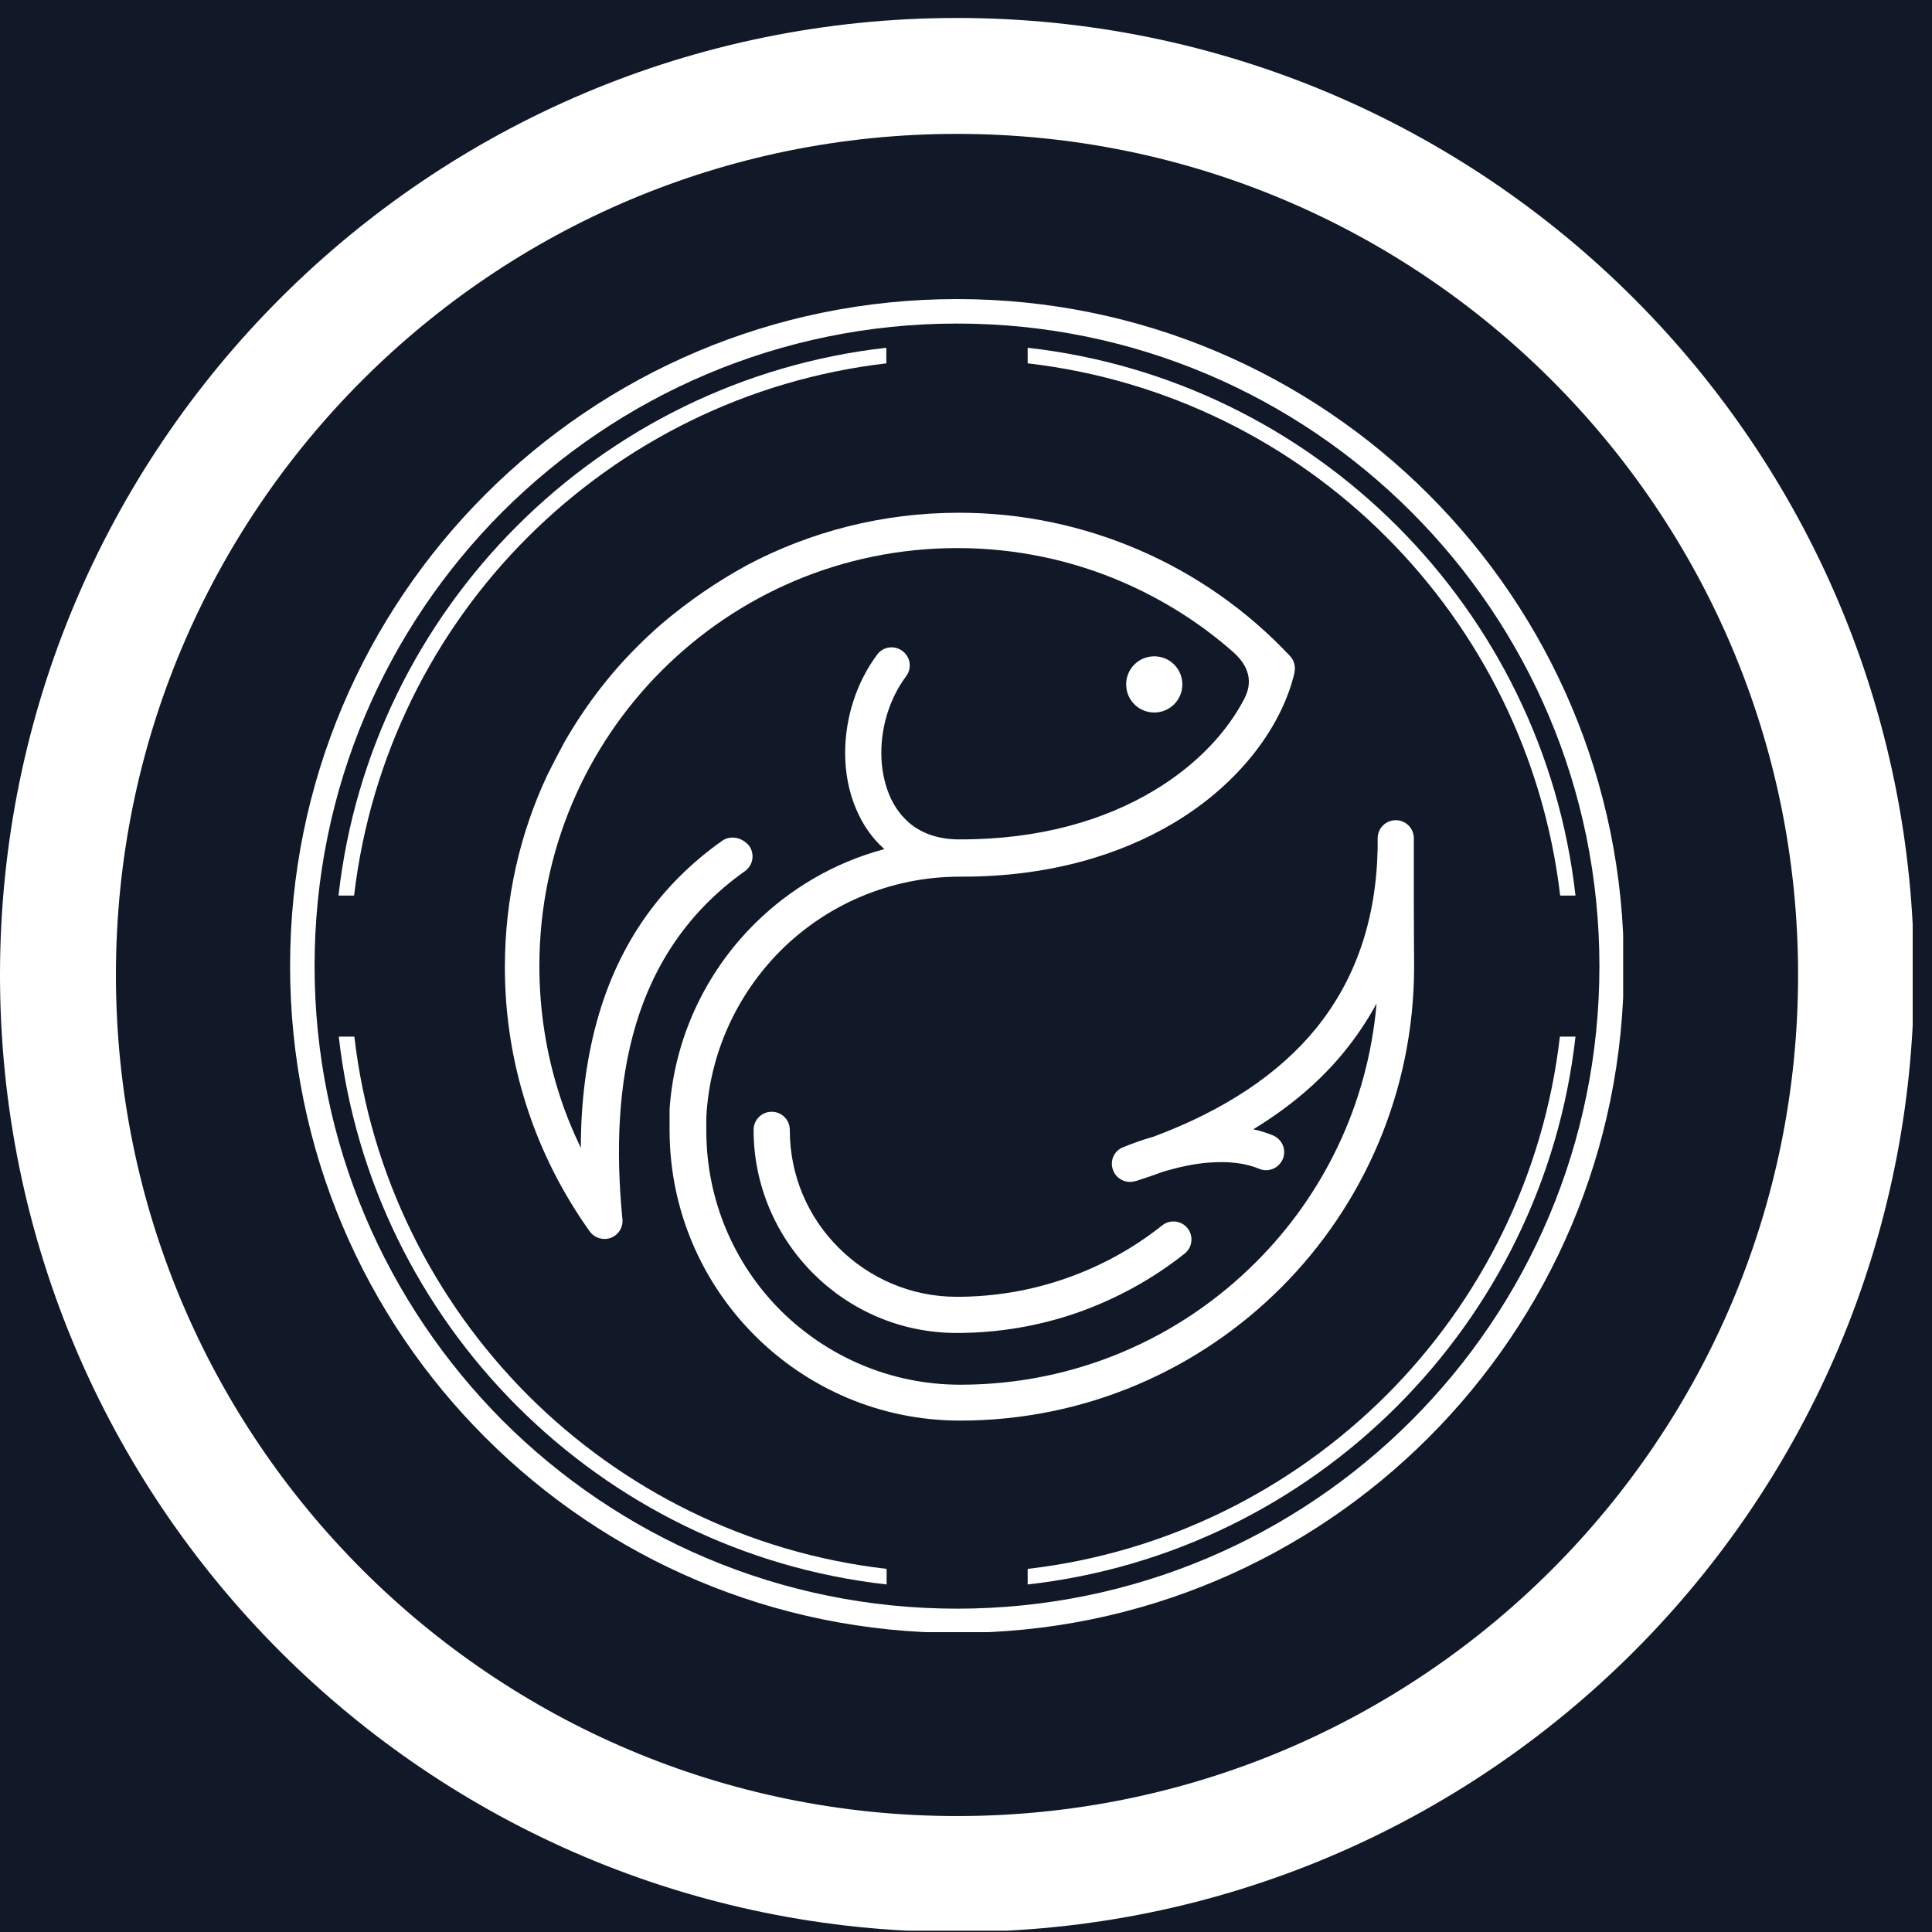
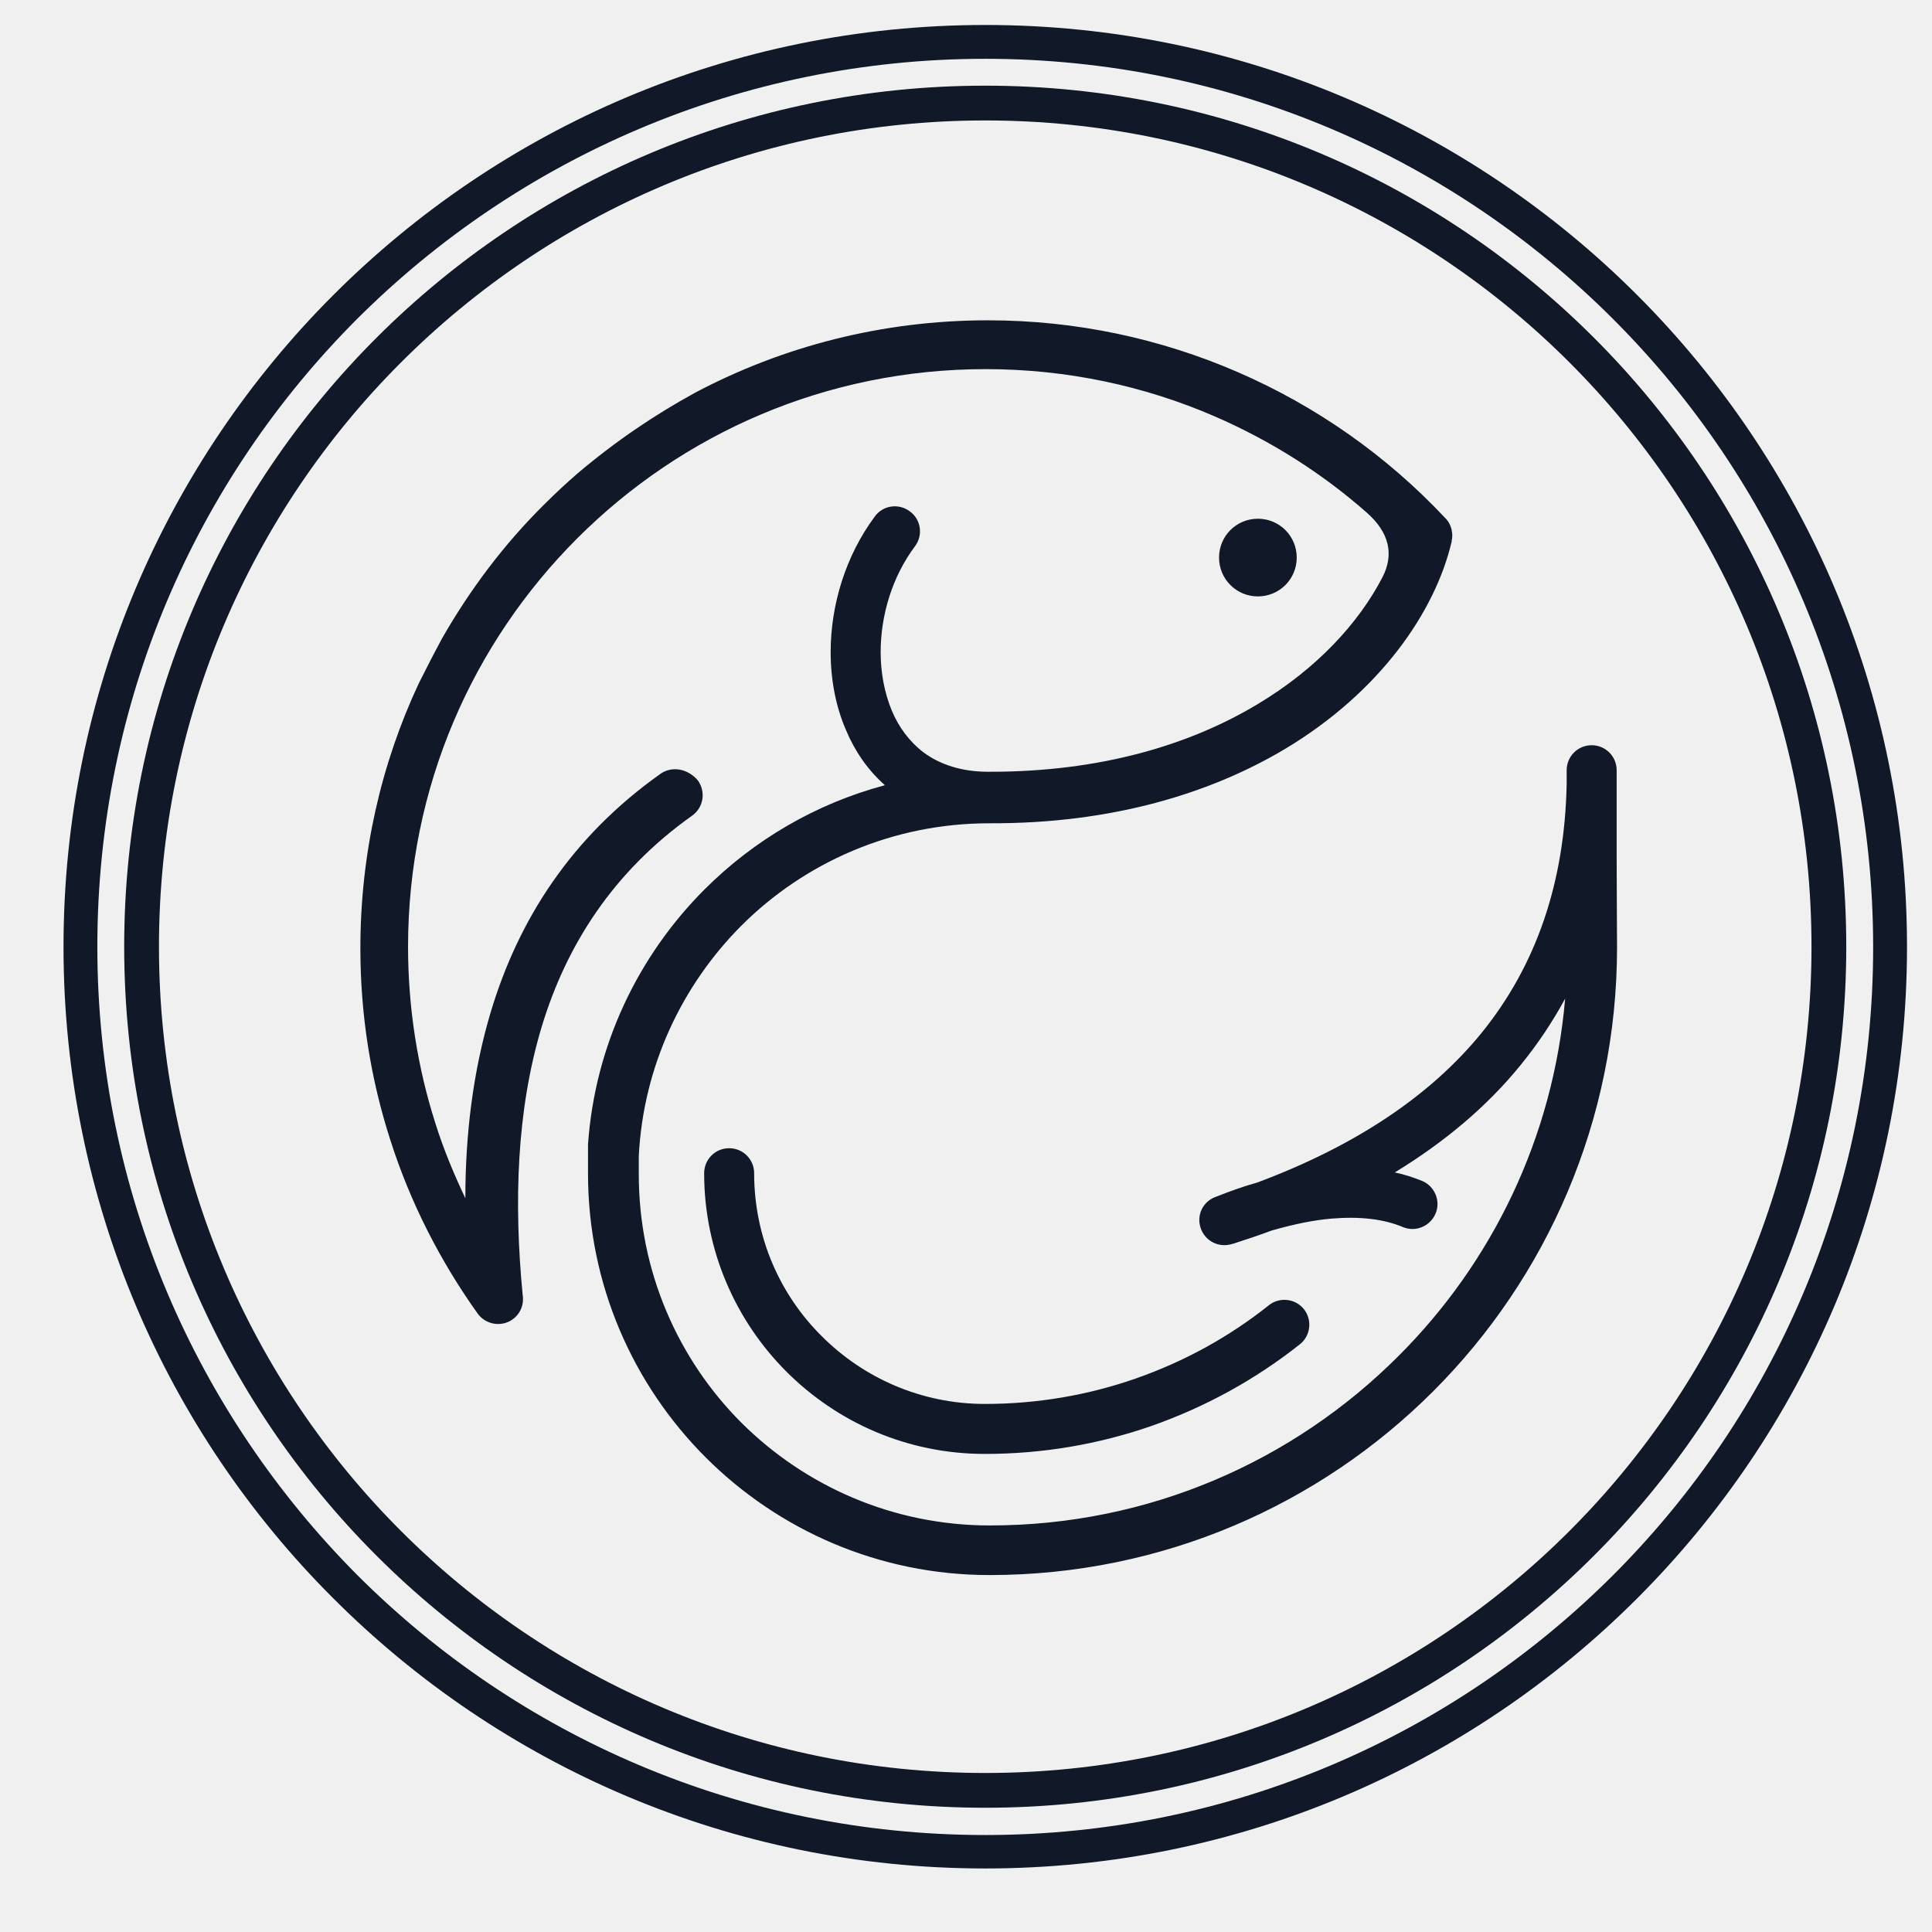
<svg xmlns="http://www.w3.org/2000/svg" width="500" zoomAndPan="magnify" viewBox="0 0 375 375" height="500" preserveAspectRatio="xMidYMid meet" version="1.0">
  <defs>
-     <clipPath id="754da4c7c8">
-       <path d="M 0 3.488 L 371.25 3.488 L 371.25 374.738 L 0 374.738 Z M 0 3.488 " clip-rule="nonzero" />
+     <clipPath id="0d2c5d8f4f">
+       <path d="M 24.105 16.629 L 358.605 16.629 L 358.605 351 L 24.105 351 Z M 24.105 16.629 " clip-rule="nonzero" />
    </clipPath>
-     <clipPath id="4e4ab9f504">
-       <path d="M 185.754 3.488 C 83.164 3.488 0 86.656 0 189.242 C 0 291.832 83.164 374.996 185.754 374.996 C 288.344 374.996 371.508 291.832 371.508 189.242 C 371.508 86.656 288.344 3.488 185.754 3.488 Z M 185.754 3.488 " clip-rule="nonzero" />
+     <clipPath id="700ad3345b">
+       <path d="M 191.234 16.629 C 98.934 16.629 24.105 91.453 24.105 183.754 C 24.105 276.055 98.934 350.883 191.234 350.883 C 283.535 350.883 358.359 276.055 358.359 183.754 C 358.359 91.453 283.535 16.629 191.234 16.629 Z M 191.234 16.629 " clip-rule="nonzero" />
    </clipPath>
-     <clipPath id="d2f509e85b">
-       <path d="M 56.305 58.051 L 315.055 58.051 L 315.055 316.801 L 56.305 316.801 Z M 56.305 58.051 " clip-rule="nonzero" />
+     <clipPath id="3aa9ad3a6c">
+       <path d="M 12.328 4.848 L 370.078 4.848 L 370.078 362.598 L 12.328 362.598 Z M 12.328 4.848 " clip-rule="nonzero" />
    </clipPath>
  </defs>
-   <rect x="-37.5" width="450" fill="#ffffff" y="-37.5" height="450" fill-opacity="1" />
-   <rect x="-37.5" width="450" fill="#111827" y="-37.5" height="450" fill-opacity="1" />
-   <g clip-path="url(#754da4c7c8)">
-     <g clip-path="url(#4e4ab9f504)">
-       <path stroke-linecap="butt" transform="matrix(0.75, 0, 0, 0.75, 0.0000045, 3.489454)" fill="none" stroke-linejoin="miter" d="M 247.672 -0.002 C 110.885 -0.002 -0 110.889 -0 247.67 C -0 384.457 110.885 495.342 247.672 495.342 C 384.458 495.342 495.344 384.457 495.344 247.67 C 495.344 110.889 384.458 -0.002 247.672 -0.002 Z M 247.672 -0.002 " stroke="#ffffff" stroke-width="60" stroke-opacity="1" stroke-miterlimit="4" />
+   <g clip-path="url(#0d2c5d8f4f)">
+     <g clip-path="url(#700ad3345b)">
+       <path stroke-linecap="butt" transform="matrix(0.75, 0, 0, 0.75, 24.10706, 16.62767)" fill="none" stroke-linejoin="miter" d="M 222.836 0.002 C 99.769 0.002 -0.002 99.767 -0.002 222.835 C -0.002 345.903 99.769 445.674 222.836 445.674 C 345.904 445.674 445.67 345.903 445.67 222.835 C 445.67 99.767 345.904 0.002 222.836 0.002 Z M 222.836 0.002 " stroke="#111827" stroke-width="18" stroke-opacity="1" stroke-miterlimit="4" />
    </g>
  </g>
-   <g clip-path="url(#d2f509e85b)">
-     <path fill="#ffffff" d="M 140.172 163.195 C 127.59 172.105 120.191 183.715 116.305 196.676 C 113.82 204.992 112.738 213.848 112.738 222.812 C 111.117 219.41 109.66 215.902 108.527 212.281 C 106.043 204.508 104.691 196.137 104.691 187.496 C 104.691 165.086 113.766 144.832 128.453 130.145 C 143.141 115.457 163.395 106.383 185.805 106.383 C 197.254 106.383 208.16 108.758 217.992 113.023 C 225.82 116.426 233.004 120.965 239.32 126.527 C 242.453 129.281 243.211 132.359 241.535 135.598 C 238.242 141.973 232.355 148.453 223.93 153.473 C 214.48 159.145 201.898 162.977 186.184 162.926 L 186.129 162.926 C 182.402 162.926 179.379 161.898 177.109 160.223 C 175.113 158.711 173.602 156.66 172.629 154.336 C 171.602 151.852 171.062 149.047 171.062 146.129 C 171.062 140.945 172.684 135.543 175.867 131.277 C 177.055 129.711 176.73 127.5 175.168 126.363 C 173.602 125.176 171.387 125.5 170.25 127.066 C 166.148 132.574 164.043 139.488 164.043 146.129 C 164.043 149.965 164.742 153.742 166.203 157.094 C 167.445 160.062 169.281 162.707 171.656 164.812 C 161.934 167.406 153.242 172.535 146.328 179.449 C 137.039 188.738 130.938 201.32 129.965 215.254 L 129.965 219.355 C 129.965 234.91 136.285 249.004 146.492 259.211 C 156.695 269.418 170.793 275.738 186.344 275.738 C 210.699 275.738 232.734 265.855 248.664 249.922 C 264.594 233.992 274.477 211.906 274.477 187.605 C 274.477 187.496 274.477 187.387 274.477 187.281 C 274.477 184.418 274.422 180.367 274.422 175.129 C 274.422 170.699 274.422 167.137 274.422 164.438 C 274.422 163.844 274.422 163.301 274.422 162.707 C 274.422 160.766 272.859 159.199 270.914 159.199 C 268.969 159.199 267.402 160.766 267.402 162.707 L 267.402 164.598 C 267.133 178.477 263.137 190.141 255.414 199.645 C 248.23 208.449 237.703 215.469 223.984 220.598 C 222.039 221.141 220.098 221.84 218.043 222.652 C 216.316 223.301 215.398 225.191 215.992 226.973 C 216.586 228.809 218.531 229.836 220.422 229.238 L 220.637 229.188 C 222.473 228.594 224.254 227.996 225.984 227.352 C 229.008 226.484 231.816 225.891 234.406 225.676 C 238.352 225.352 241.699 225.73 244.398 226.863 C 246.18 227.621 248.23 226.754 248.988 224.973 C 249.746 223.191 248.879 221.141 247.098 220.383 C 245.855 219.898 244.613 219.465 243.266 219.195 C 250.34 214.875 256.227 209.906 260.922 204.129 C 263.301 201.211 265.406 198.082 267.188 194.785 C 265.512 214.336 256.871 231.941 243.75 245.008 C 229.062 259.699 208.809 268.77 186.398 268.77 C 172.789 268.77 160.477 263.262 151.512 254.352 C 142.602 245.441 137.094 233.074 137.094 219.465 L 137.094 216.875 C 137.742 204.289 143.141 192.949 151.457 184.578 C 160.371 175.668 172.684 170.16 186.344 170.16 L 186.453 170.16 C 203.57 170.215 217.398 165.949 227.82 159.738 C 241.105 151.801 248.934 140.512 251.258 130.578 L 251.258 130.469 C 251.363 129.98 251.363 129.496 251.258 129.062 L 251.258 128.957 C 251.094 128.309 250.824 127.77 250.34 127.281 C 242.184 118.586 232.246 111.566 221.121 106.762 C 210.375 102.117 198.551 99.523 186.129 99.523 C 171.277 99.523 157.293 103.195 145.031 109.676 C 139.309 112.809 133.801 116.535 128.508 121.02 C 126.887 122.422 125.32 123.879 123.809 125.391 C 118.191 130.953 113.387 137.328 109.445 144.238 C 108.309 146.344 107.23 148.453 106.203 150.504 C 100.91 161.789 97.996 174.426 97.996 187.711 C 97.996 197.109 99.453 206.125 102.207 214.66 C 105.016 223.461 109.227 231.672 114.465 239.016 C 115.602 240.582 117.816 240.957 119.383 239.824 C 120.516 239.016 121 237.664 120.785 236.367 C 119.543 223.461 119.922 210.555 123.43 198.836 C 126.887 187.332 133.477 176.965 144.602 169.082 C 146.168 167.945 146.543 165.785 145.41 164.168 C 143.953 162.438 141.738 162.113 140.172 163.195 Z M 273.938 99.363 C 296.512 121.938 310.445 153.094 310.445 187.551 C 310.445 222.004 296.512 253.164 273.938 275.738 C 251.363 298.309 220.203 312.242 185.75 312.242 C 151.297 312.242 120.137 298.309 97.562 275.738 C 75.043 253.109 61.059 221.949 61.059 187.496 C 61.059 153.043 74.992 121.883 97.562 99.309 C 120.137 76.789 151.352 62.801 185.75 62.801 C 220.203 62.801 251.363 76.789 273.938 99.363 Z M 185.75 58.051 C 221.5 58.051 253.848 72.523 277.285 95.961 C 300.723 119.398 315.195 151.746 315.195 187.496 C 315.195 223.246 300.723 255.594 277.285 279.031 C 253.848 302.469 221.5 316.941 185.75 316.941 C 150 316.941 117.652 302.469 94.215 279.031 C 70.777 255.648 56.305 223.246 56.305 187.496 C 56.305 151.746 70.777 119.398 94.215 95.961 C 117.652 72.523 150 58.051 185.75 58.051 Z M 269.078 104.223 C 250.77 85.914 226.523 73.656 199.469 70.523 L 199.469 67.5 C 227.332 70.633 252.336 83.27 271.184 102.117 C 290.031 120.965 302.668 145.969 305.801 173.832 L 302.828 173.832 C 299.645 146.777 287.332 122.477 269.078 104.223 Z M 305.801 201.211 C 302.668 229.078 290.031 254.082 271.184 272.93 C 252.336 291.777 227.332 304.414 199.469 307.543 L 199.469 304.52 C 226.523 301.387 250.77 289.074 269.078 270.82 C 287.383 252.516 299.645 228.27 302.773 201.211 Z M 172.09 70.523 C 145.031 73.656 120.785 85.969 102.477 104.223 C 84.172 122.477 71.914 146.777 68.727 173.832 L 65.703 173.832 C 68.836 145.969 81.473 120.965 100.316 102.117 C 119.164 83.27 144.168 70.633 172.035 67.5 L 172.035 70.523 Z M 68.781 201.211 C 71.914 228.27 84.227 252.516 102.477 270.82 C 120.785 289.129 145.031 301.387 172.09 304.52 L 172.09 307.543 C 144.223 304.414 119.219 291.777 100.371 272.93 C 81.523 254.082 68.887 229.078 65.758 201.211 Z M 250.934 130.254 Z M 186.02 170 Z M 220.043 229.078 Z M 206.867 248.141 C 213.672 245.766 219.988 242.309 225.605 237.828 C 227.117 236.637 229.332 236.91 230.52 238.422 C 231.707 239.934 231.438 242.148 229.926 243.336 C 223.66 248.305 216.641 252.137 209.133 254.785 C 201.684 257.375 193.797 258.727 185.695 258.727 C 174.789 258.727 164.961 254.297 157.832 247.168 C 150.703 240.039 146.273 230.156 146.273 219.305 C 146.273 217.359 147.84 215.793 149.785 215.793 C 151.73 215.793 153.297 217.359 153.297 219.305 C 153.297 228.27 156.914 236.367 162.801 242.199 C 168.633 248.031 176.73 251.707 185.695 251.707 C 193.094 251.707 200.223 250.465 206.867 248.141 Z M 224.039 138.297 C 221.016 138.297 218.586 135.867 218.586 132.844 C 218.586 129.82 221.016 127.391 224.039 127.391 C 227.062 127.391 229.492 129.82 229.492 132.844 C 229.492 135.867 227.062 138.297 224.039 138.297 Z M 224.039 138.297 " fill-opacity="1" fill-rule="evenodd" />
+   <g clip-path="url(#3aa9ad3a6c)">
+     <path fill="#111827" d="M 128.242 150.168 C 110.852 162.484 100.625 178.531 95.25 196.445 C 91.816 207.941 90.324 220.18 90.324 232.57 C 88.086 227.867 86.07 223.016 84.504 218.016 C 81.07 207.27 79.203 195.699 79.203 183.758 C 79.203 152.781 91.742 124.793 112.043 104.492 C 132.348 84.188 160.336 71.648 191.312 71.648 C 207.137 71.648 222.211 74.934 235.797 80.828 C 246.617 85.531 256.547 91.801 265.277 99.488 C 269.609 103.297 270.652 107.551 268.34 112.027 C 263.785 120.836 255.648 129.793 244.008 136.734 C 230.945 144.57 213.555 149.871 191.832 149.797 L 191.758 149.797 C 186.609 149.797 182.43 148.379 179.293 146.066 C 176.531 143.977 174.441 141.137 173.098 137.93 C 171.68 134.496 170.934 130.613 170.934 126.582 C 170.934 119.418 173.176 111.953 177.578 106.059 C 179.219 103.895 178.773 100.832 176.609 99.266 C 174.441 97.625 171.383 98.07 169.816 100.234 C 164.145 107.848 161.23 117.402 161.23 126.582 C 161.23 131.883 162.203 137.109 164.219 141.734 C 165.934 145.84 168.473 149.496 171.758 152.41 C 158.32 155.992 146.305 163.082 136.75 172.637 C 123.914 185.473 115.477 202.863 114.133 222.121 L 114.133 227.793 C 114.133 249.289 122.867 268.77 136.973 282.879 C 151.082 296.984 170.562 305.719 192.059 305.719 C 225.719 305.719 256.172 292.059 278.191 270.039 C 300.211 248.023 313.867 217.496 313.867 183.906 C 313.867 183.758 313.867 183.609 313.867 183.457 C 313.867 179.504 313.793 173.906 313.793 166.664 C 313.793 160.543 313.793 155.617 313.793 151.887 C 313.793 151.066 313.793 150.32 313.793 149.5 C 313.793 146.812 311.629 144.648 308.941 144.648 C 306.254 144.648 304.09 146.812 304.09 149.5 L 304.09 152.109 C 303.719 171.293 298.195 187.414 287.52 200.551 C 277.594 212.719 263.039 222.422 244.082 229.512 C 241.395 230.258 238.707 231.227 235.871 232.348 C 233.484 233.242 232.215 235.855 233.035 238.32 C 233.855 240.855 236.543 242.273 239.156 241.453 L 239.453 241.379 C 241.992 240.559 244.453 239.738 246.844 238.84 C 251.023 237.648 254.902 236.824 258.488 236.527 C 263.934 236.078 268.562 236.602 272.293 238.168 C 274.758 239.215 277.594 238.02 278.641 235.559 C 279.684 233.094 278.488 230.258 276.027 229.211 C 274.309 228.539 272.594 227.945 270.727 227.57 C 280.504 221.598 288.641 214.734 295.133 206.746 C 298.418 202.715 301.328 198.387 303.793 193.832 C 301.48 220.852 289.535 245.184 271.398 263.25 C 251.098 283.551 223.109 296.09 192.133 296.09 C 173.324 296.09 156.305 288.477 143.914 276.16 C 131.602 263.844 123.988 246.754 123.988 227.945 L 123.988 224.359 C 124.883 206.969 132.348 191.297 143.84 179.727 C 156.156 167.41 173.176 159.797 192.059 159.797 L 192.207 159.797 C 215.867 159.871 234.977 153.977 249.379 145.395 C 267.742 134.422 278.566 118.82 281.773 105.086 L 281.773 104.938 C 281.922 104.266 281.922 103.594 281.773 102.996 L 281.773 102.848 C 281.551 101.953 281.176 101.207 280.504 100.535 C 269.234 88.52 255.5 78.816 240.125 72.172 C 225.273 65.754 208.926 62.172 191.758 62.172 C 171.234 62.172 151.902 67.246 134.957 76.203 C 127.047 80.531 119.434 85.68 112.121 91.875 C 109.879 93.816 107.715 95.832 105.625 97.922 C 97.863 105.609 91.219 114.418 85.773 123.973 C 84.203 126.883 82.711 129.793 81.293 132.629 C 73.98 148.23 69.949 165.695 69.949 184.055 C 69.949 197.043 71.965 209.508 75.77 221.301 C 79.652 233.469 85.473 244.812 92.715 254.965 C 94.281 257.129 97.34 257.648 99.504 256.082 C 101.074 254.965 101.746 253.098 101.445 251.305 C 99.73 233.469 100.25 215.629 105.102 199.43 C 109.879 183.535 118.984 169.203 134.363 158.305 C 136.527 156.738 137.047 153.754 135.48 151.512 C 133.465 149.125 130.406 148.676 128.242 150.168 Z M 313.121 61.945 C 344.32 93.145 363.578 136.211 363.578 183.832 C 363.578 231.453 344.32 274.52 313.121 305.719 C 281.922 336.918 238.855 356.176 191.238 356.176 C 143.617 356.176 100.551 336.918 69.352 305.719 C 38.227 274.445 18.895 231.379 18.895 183.758 C 18.895 136.137 38.152 93.07 69.352 61.871 C 100.551 30.746 143.691 11.414 191.238 11.414 C 238.855 11.414 281.922 30.746 313.121 61.945 Z M 191.238 4.848 C 240.648 4.848 285.355 24.852 317.75 57.242 C 350.145 89.637 370.148 134.348 370.148 183.758 C 370.148 233.168 350.145 277.879 317.75 310.27 C 285.355 342.664 240.648 362.668 191.238 362.668 C 141.824 362.668 97.117 342.664 64.723 310.27 C 32.328 277.953 12.328 233.168 12.328 183.758 C 12.328 134.348 32.328 89.637 64.723 57.242 C 97.117 24.852 141.824 4.848 191.238 4.848 Z M 306.406 68.664 C 281.102 43.359 247.59 26.418 210.195 22.09 L 210.195 17.91 C 248.707 22.238 283.266 39.703 309.316 65.754 C 335.363 91.801 352.832 126.359 357.16 164.875 L 353.055 164.875 C 348.652 127.48 331.633 93.891 306.406 68.664 Z M 357.16 202.715 C 352.832 241.23 335.363 275.789 309.316 301.836 C 283.266 327.887 248.707 345.352 210.195 349.68 L 210.195 345.5 C 247.59 341.172 281.102 324.152 306.406 298.926 C 331.707 273.621 348.652 240.109 352.98 202.715 Z M 172.352 22.09 C 134.957 26.418 101.445 43.438 76.145 68.664 C 50.84 93.891 33.898 127.48 29.492 164.875 L 25.312 164.875 C 29.645 126.359 47.109 91.801 73.156 65.754 C 99.207 39.703 133.766 22.238 172.277 17.91 L 172.277 22.09 Z M 29.566 202.715 C 33.898 240.109 50.914 273.621 76.145 298.926 C 101.445 324.227 134.957 341.172 172.352 345.5 L 172.352 349.68 C 133.84 345.352 99.281 327.887 73.23 301.836 C 47.184 275.789 29.719 241.23 25.387 202.715 Z M 281.328 104.641 Z M 191.609 159.574 Z M 238.633 241.23 Z M 220.422 267.578 C 229.824 264.293 238.559 259.516 246.32 253.32 C 248.41 251.68 251.469 252.051 253.113 254.141 C 254.754 256.23 254.383 259.293 252.293 260.934 C 243.633 267.801 233.93 273.102 223.555 276.758 C 213.254 280.34 202.359 282.207 191.16 282.207 C 176.086 282.207 162.5 276.086 152.648 266.234 C 142.797 256.383 136.676 242.723 136.676 227.719 C 136.676 225.031 138.84 222.867 141.527 222.867 C 144.215 222.867 146.379 225.031 146.379 227.719 C 146.379 240.109 151.379 251.305 159.516 259.367 C 167.574 267.43 178.773 272.504 191.16 272.504 C 201.387 272.504 211.238 270.785 220.422 267.578 Z M 244.156 115.762 C 239.977 115.762 236.617 112.402 236.617 108.223 C 236.617 104.043 239.977 100.684 244.156 100.684 C 248.336 100.684 251.695 104.043 251.695 108.223 C 251.695 112.402 248.336 115.762 244.156 115.762 Z M 244.156 115.762 " fill-opacity="1" fill-rule="evenodd" />
  </g>
</svg>
